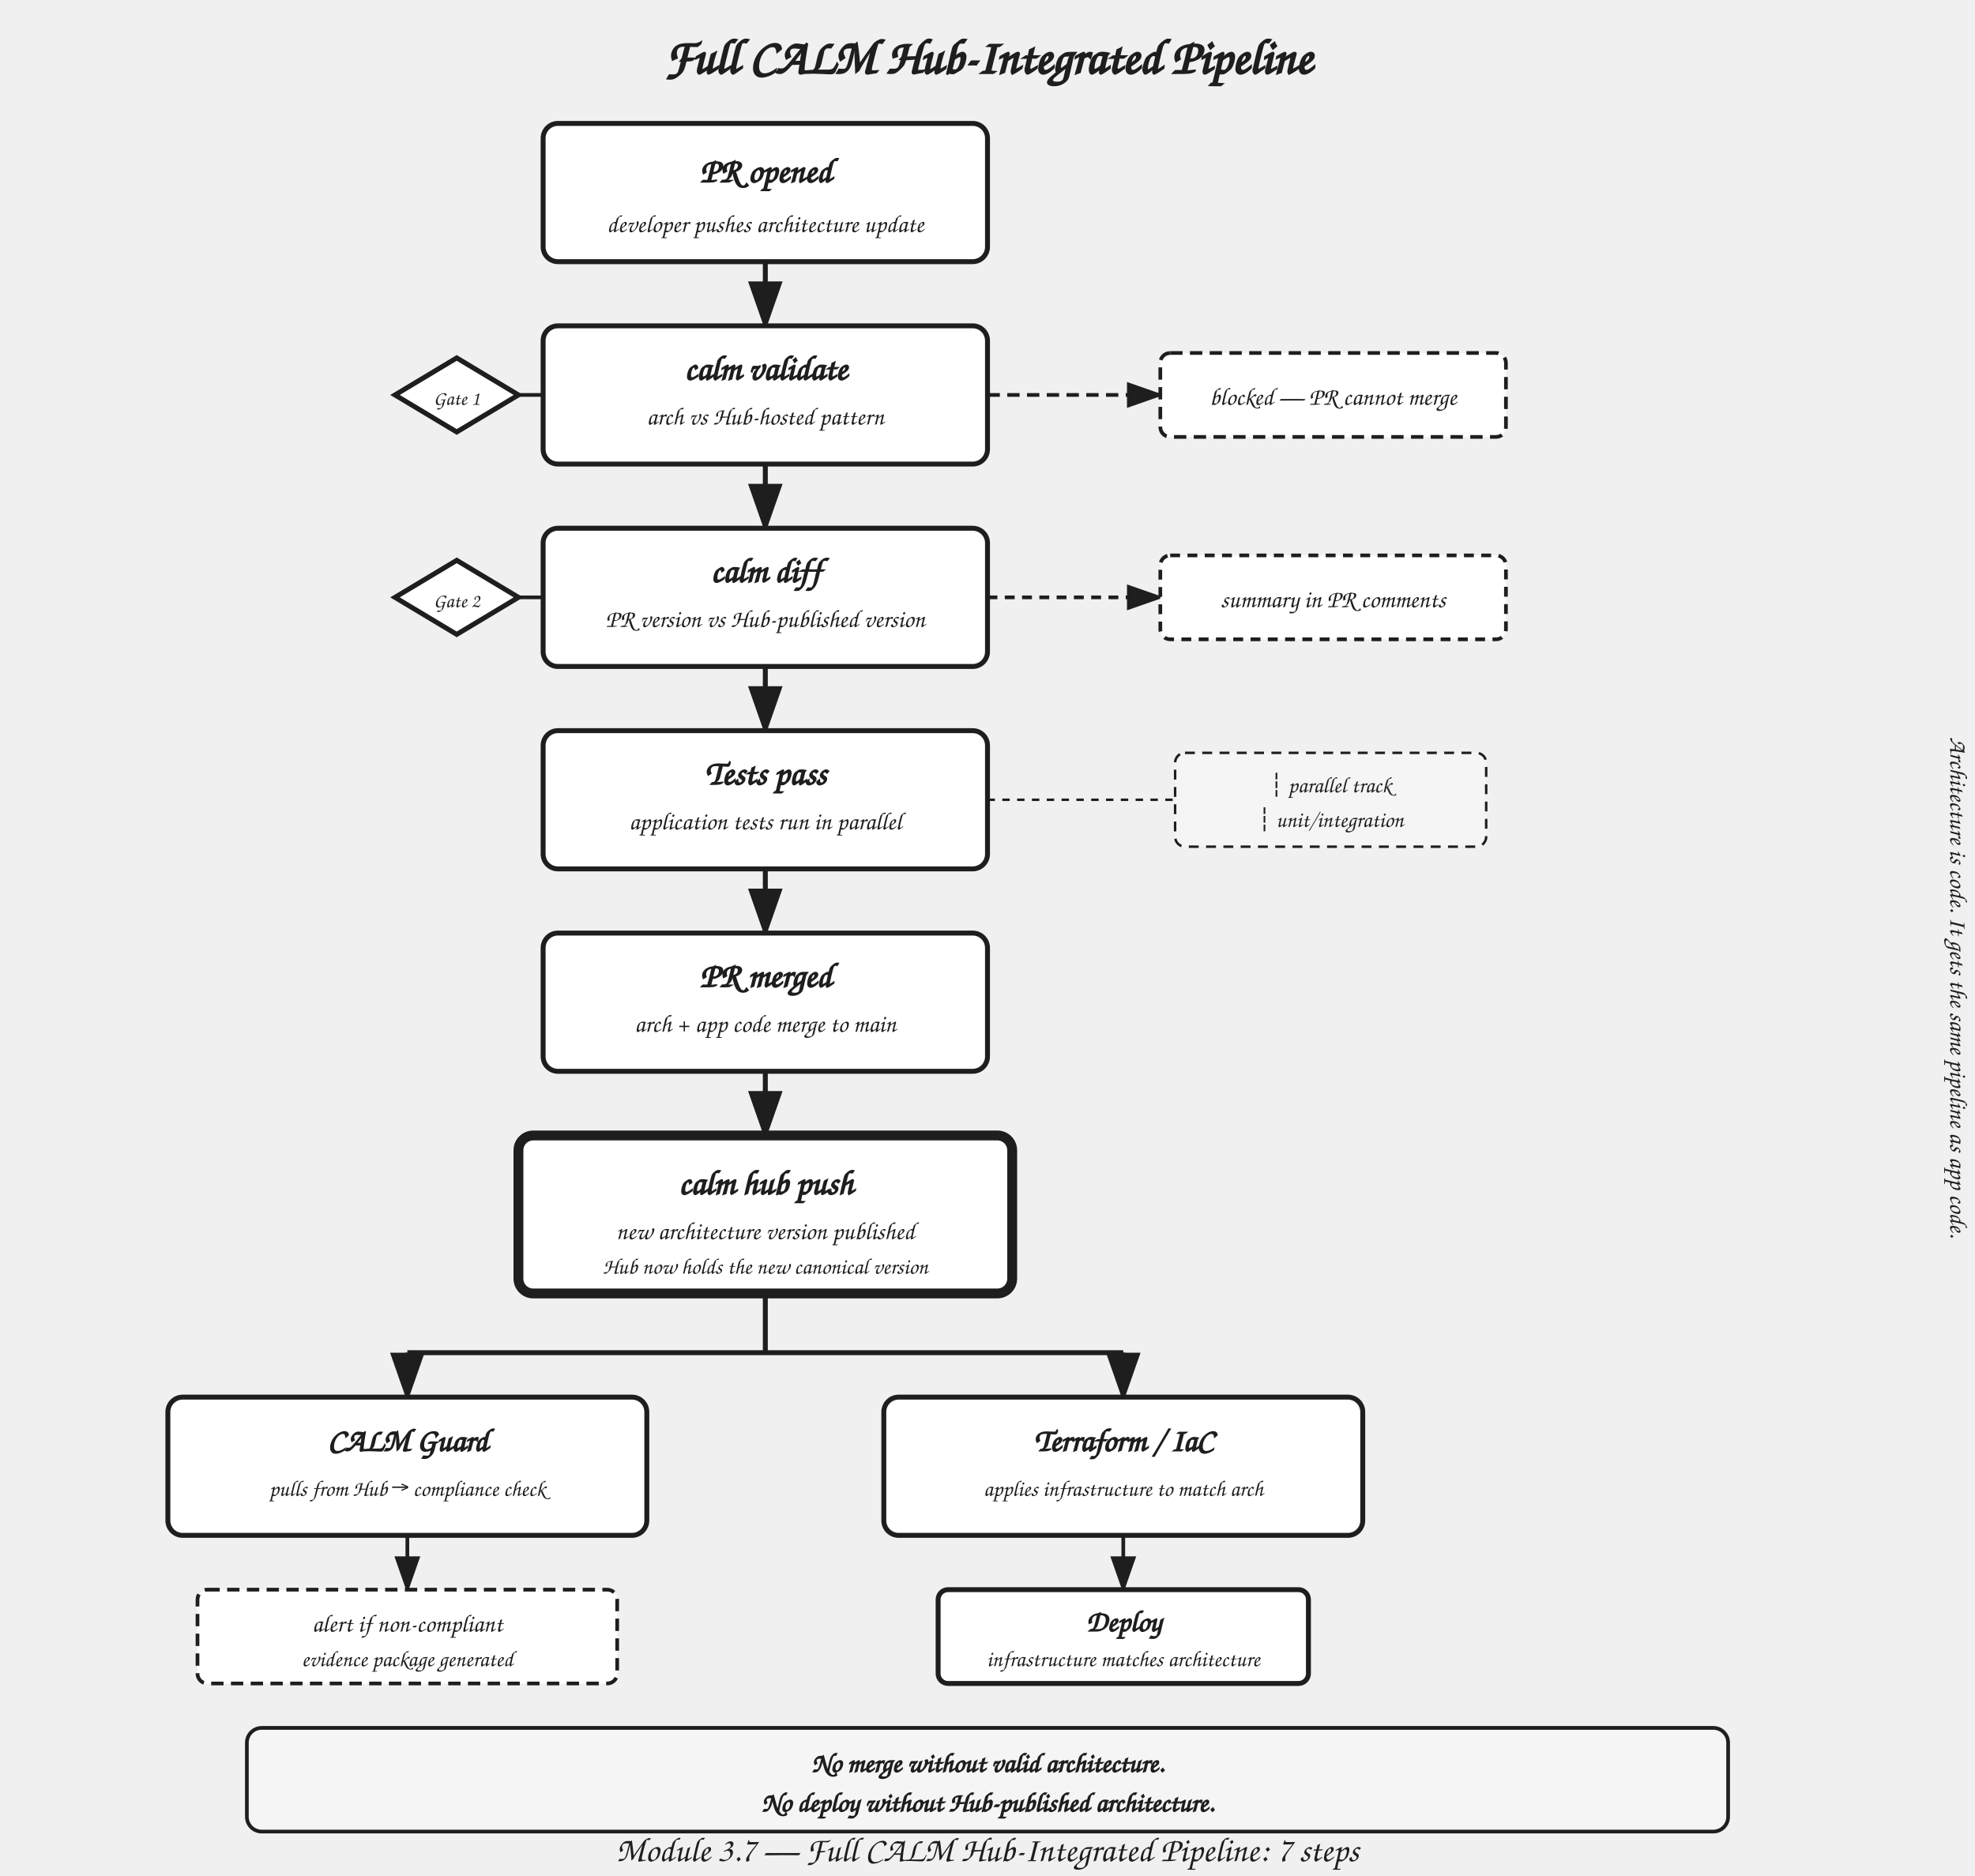
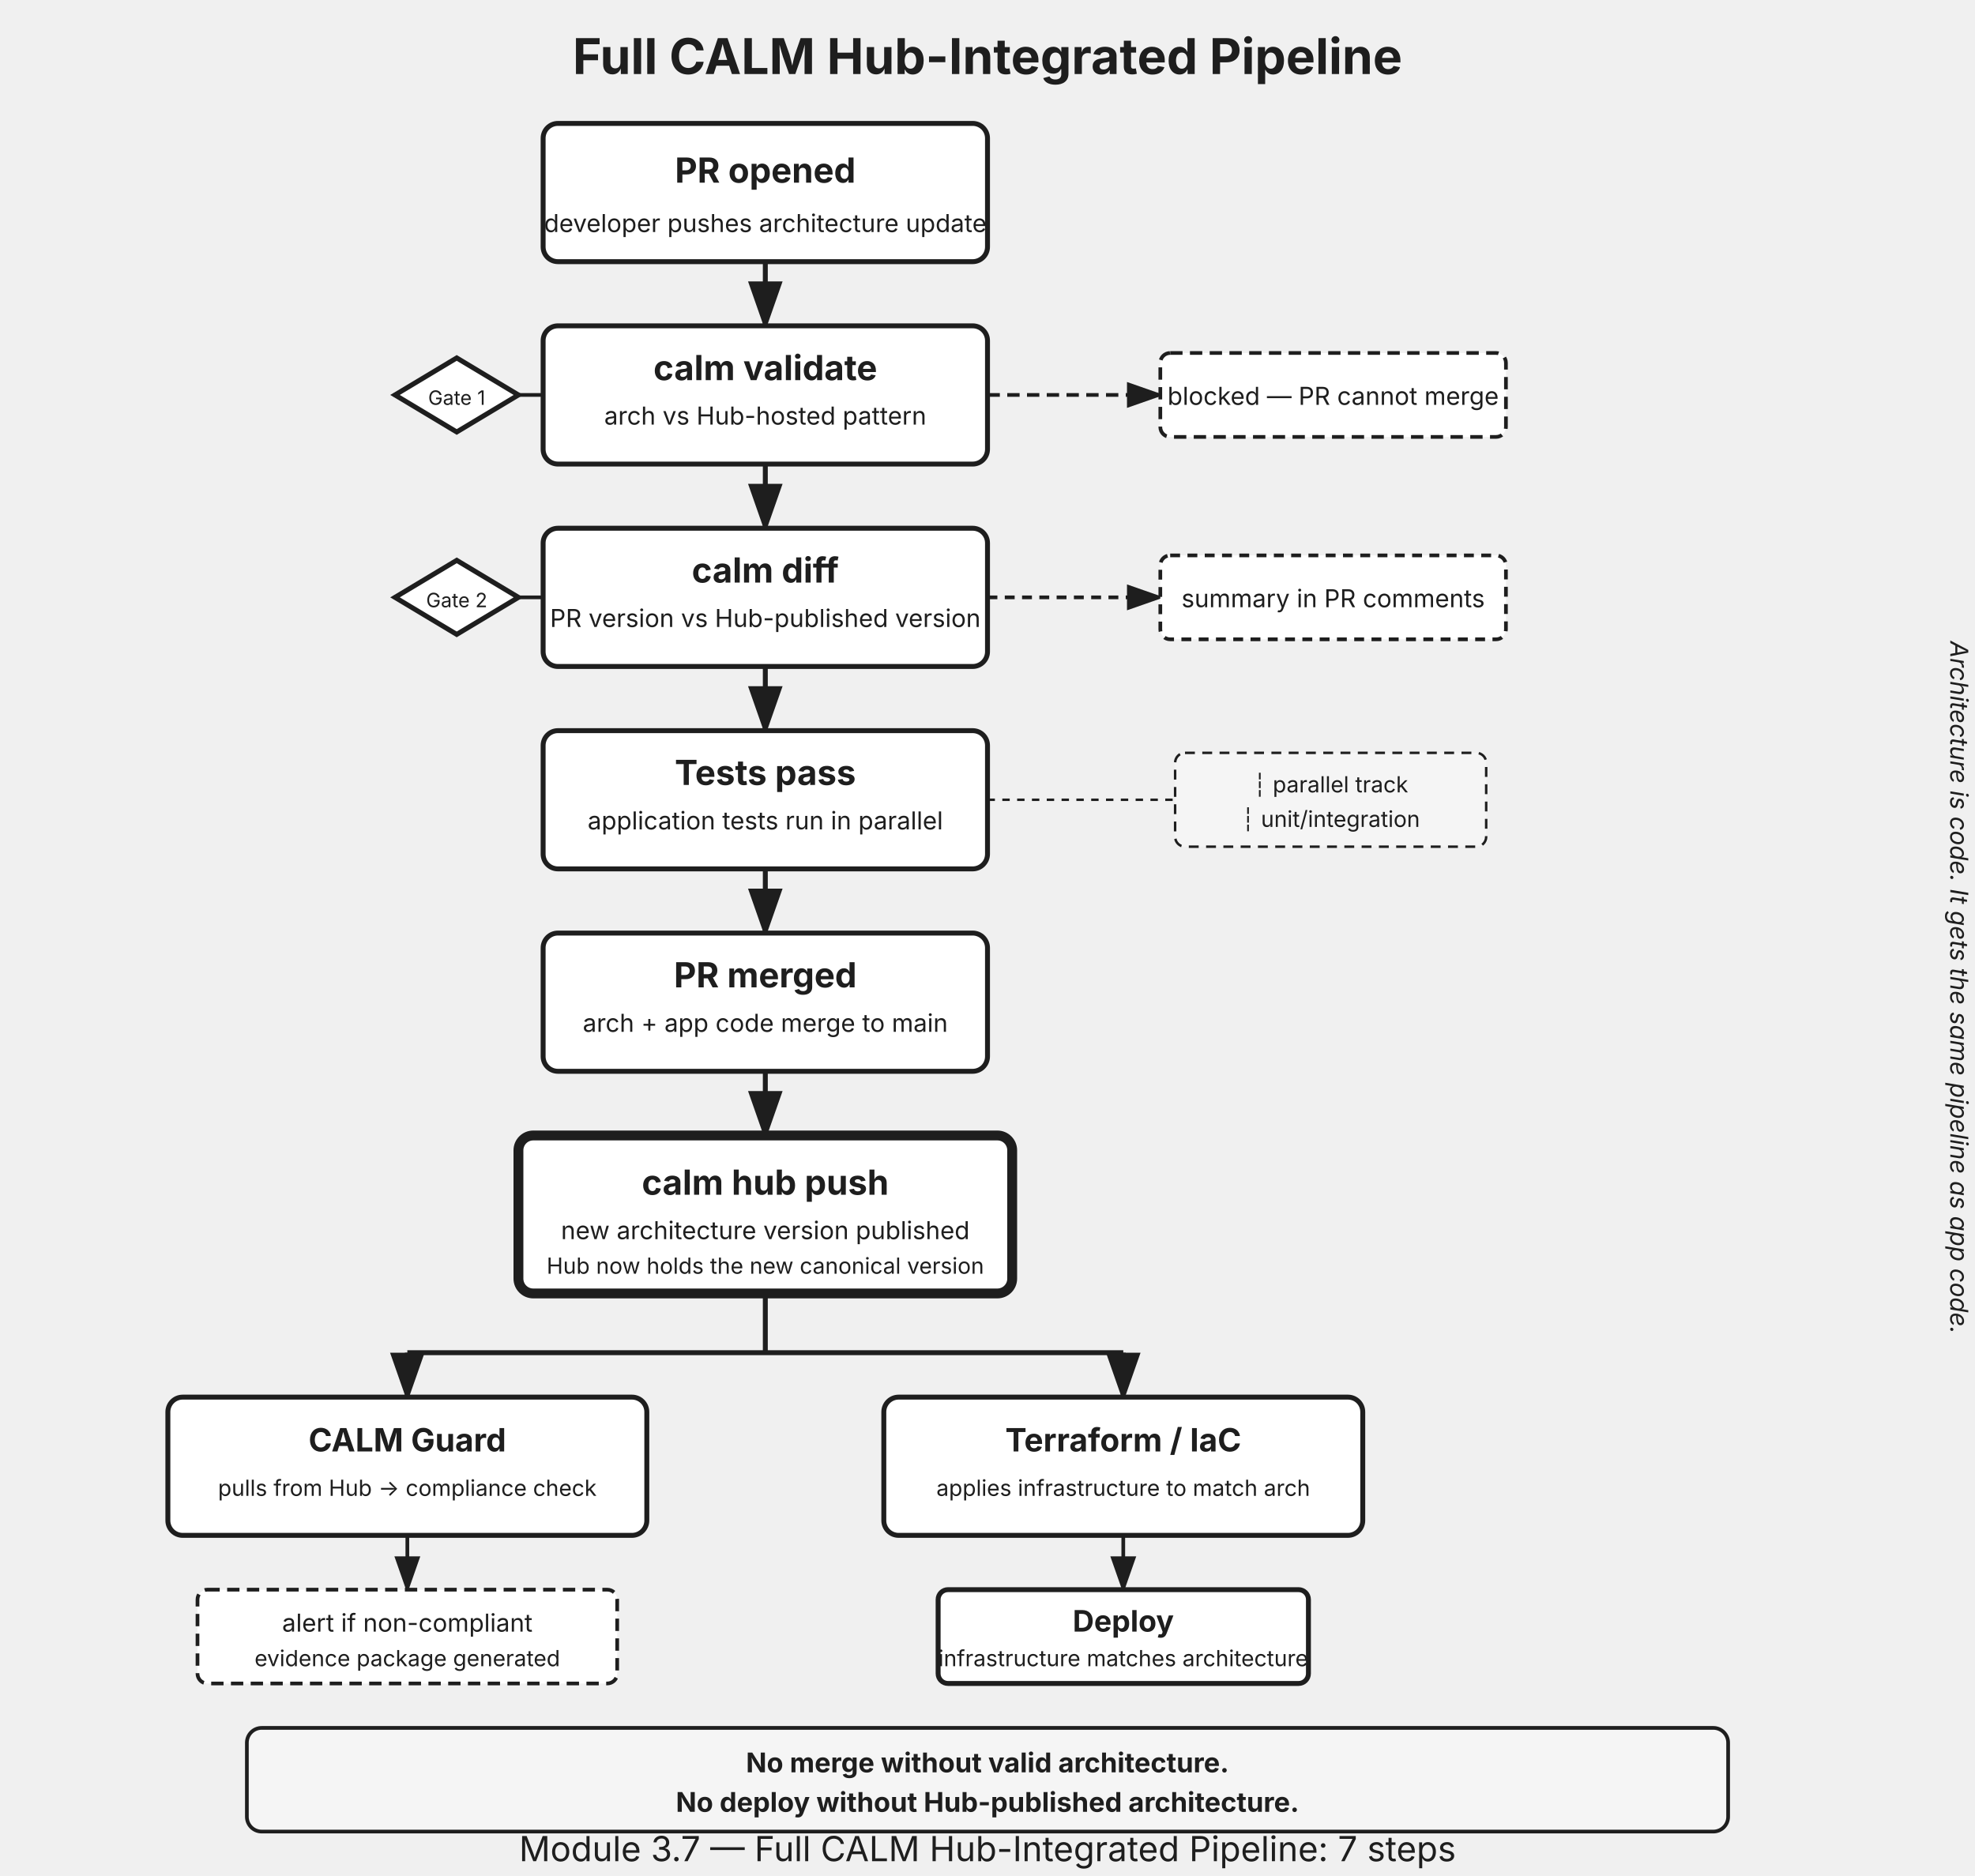
<svg xmlns="http://www.w3.org/2000/svg" viewBox="0 0 800 760" width="800" height="760" style="background:#ffffff">
  <defs>
    <marker id="arr" markerWidth="10" markerHeight="7" refX="9" refY="3.5" orient="auto">
      <polygon points="0 0, 10 3.5, 0 7" fill="#1e1e1e" />
    </marker>
    <marker id="arr-d" markerWidth="10" markerHeight="7" refX="9" refY="3.5" orient="auto">
      <polygon points="0 0, 10 3.5, 0 7" fill="#1e1e1e" />
    </marker>
  </defs>
-   <style>text { font-family: Virgil, 'Segoe UI Emoji', cursive; fill: #1e1e1e; }</style>
+   <style>text { font-family: Inter, system-ui, sans-serif; fill: #1e1e1e; }</style>
  <text x="400" y="30" font-size="20" text-anchor="middle" font-weight="bold">Full CALM Hub-Integrated Pipeline</text>
  <text x="790" y="400" font-size="10" text-anchor="middle" fill="#555" transform="rotate(90,790,400)" font-style="italic">Architecture is code. It gets the same pipeline as app code.</text>
  <rect x="220" y="50" width="180" height="56" rx="6" fill="#ffffff" stroke="#1e1e1e" stroke-width="2" />
  <text x="310" y="74" font-size="14" text-anchor="middle" font-weight="bold">PR opened</text>
  <text x="310" y="94" font-size="10" text-anchor="middle" fill="#555">developer pushes architecture update</text>
  <line x1="310" y1="106" x2="310" y2="132" stroke="#1e1e1e" stroke-width="2" marker-end="url(#arr)" />
  <polygon points="160,160 185,145 210,160 185,175" fill="#ffffff" stroke="#1e1e1e" stroke-width="2" />
  <text x="185" y="164" font-size="8" text-anchor="middle">Gate 1</text>
  <line x1="210" y1="160" x2="220" y2="160" stroke="#1e1e1e" stroke-width="1.5" />
  <rect x="220" y="132" width="180" height="56" rx="6" fill="#ffffff" stroke="#1e1e1e" stroke-width="2" />
  <text x="310" y="154" font-size="14" text-anchor="middle" font-weight="bold">calm validate</text>
  <text x="310" y="172" font-size="10" text-anchor="middle" fill="#555">arch vs Hub-hosted pattern</text>
  <line x1="400" y1="160" x2="470" y2="160" stroke="#1e1e1e" stroke-width="1.5" stroke-dasharray="5,3" marker-end="url(#arr-d)" />
  <rect x="470" y="143" width="140" height="34" rx="4" fill="#ffffff" stroke="#1e1e1e" stroke-width="1.5" stroke-dasharray="5,3" />
  <text x="540" y="164" font-size="10" text-anchor="middle">blocked — PR cannot merge</text>
  <line x1="310" y1="188" x2="310" y2="214" stroke="#1e1e1e" stroke-width="2" marker-end="url(#arr)" />
  <polygon points="160,242 185,227 210,242 185,257" fill="#ffffff" stroke="#1e1e1e" stroke-width="2" />
  <text x="185" y="246" font-size="8" text-anchor="middle">Gate 2</text>
  <line x1="210" y1="242" x2="220" y2="242" stroke="#1e1e1e" stroke-width="1.5" />
  <rect x="220" y="214" width="180" height="56" rx="6" fill="#ffffff" stroke="#1e1e1e" stroke-width="2" />
  <text x="310" y="236" font-size="14" text-anchor="middle" font-weight="bold">calm diff</text>
  <text x="310" y="254" font-size="10" text-anchor="middle" fill="#555">PR version vs Hub-published version</text>
  <line x1="400" y1="242" x2="470" y2="242" stroke="#1e1e1e" stroke-width="1.5" stroke-dasharray="4,3" marker-end="url(#arr-d)" />
  <rect x="470" y="225" width="140" height="34" rx="4" fill="#ffffff" stroke="#1e1e1e" stroke-width="1.5" stroke-dasharray="4,3" />
  <text x="540" y="246" font-size="10" text-anchor="middle">summary in PR comments</text>
  <line x1="310" y1="270" x2="310" y2="296" stroke="#1e1e1e" stroke-width="2" marker-end="url(#arr)" />
  <rect x="220" y="296" width="180" height="56" rx="6" fill="#ffffff" stroke="#1e1e1e" stroke-width="2" />
  <text x="310" y="318" font-size="14" text-anchor="middle" font-weight="bold">Tests pass</text>
  <text x="310" y="336" font-size="10" text-anchor="middle" fill="#555">application tests run in parallel</text>
  <rect x="476" y="305" width="126" height="38" rx="4" fill="#f5f5f5" stroke="#1e1e1e" stroke-width="1" stroke-dasharray="4,3" />
  <text x="539" y="321" font-size="9" text-anchor="middle" fill="#555">┆ parallel track</text>
  <text x="539" y="335" font-size="9" text-anchor="middle" fill="#555">┆ unit/integration</text>
  <line x1="400" y1="324" x2="476" y2="324" stroke="#1e1e1e" stroke-width="1" stroke-dasharray="3,3" />
  <line x1="310" y1="352" x2="310" y2="378" stroke="#1e1e1e" stroke-width="2" marker-end="url(#arr)" />
  <rect x="220" y="378" width="180" height="56" rx="6" fill="#ffffff" stroke="#1e1e1e" stroke-width="2" />
  <text x="310" y="400" font-size="14" text-anchor="middle" font-weight="bold">PR merged</text>
  <text x="310" y="418" font-size="10" text-anchor="middle" fill="#555">arch + app code merge to main</text>
  <line x1="310" y1="434" x2="310" y2="460" stroke="#1e1e1e" stroke-width="2" marker-end="url(#arr)" />
  <rect x="210" y="460" width="200" height="64" rx="6" fill="#ffffff" stroke="#1e1e1e" stroke-width="4" />
  <text x="310" y="484" font-size="14" text-anchor="middle" font-weight="bold">calm hub push</text>
  <text x="310" y="502" font-size="10" text-anchor="middle" fill="#555">new architecture version published</text>
  <text x="310" y="516" font-size="9" text-anchor="middle" fill="#777">Hub now holds the new canonical version</text>
  <line x1="310" y1="524" x2="310" y2="548" stroke="#1e1e1e" stroke-width="2" />
  <line x1="165" y1="548" x2="455" y2="548" stroke="#1e1e1e" stroke-width="2" />
  <line x1="165" y1="548" x2="165" y2="566" stroke="#1e1e1e" stroke-width="2" marker-end="url(#arr)" />
  <line x1="455" y1="548" x2="455" y2="566" stroke="#1e1e1e" stroke-width="2" marker-end="url(#arr)" />
  <rect x="68" y="566" width="194" height="56" rx="6" fill="#ffffff" stroke="#1e1e1e" stroke-width="2" />
  <text x="165" y="588" font-size="13" text-anchor="middle" font-weight="bold">CALM Guard</text>
  <text x="165" y="606" font-size="9" text-anchor="middle" fill="#555">pulls from Hub → compliance check</text>
  <line x1="165" y1="622" x2="165" y2="644" stroke="#1e1e1e" stroke-width="1.5" marker-end="url(#arr)" />
  <rect x="80" y="644" width="170" height="38" rx="4" fill="#ffffff" stroke="#1e1e1e" stroke-width="1.5" stroke-dasharray="5,3" />
  <text x="165" y="661" font-size="10" text-anchor="middle">alert if non-compliant</text>
  <text x="165" y="675" font-size="9" text-anchor="middle" fill="#555">evidence package generated</text>
  <rect x="358" y="566" width="194" height="56" rx="6" fill="#ffffff" stroke="#1e1e1e" stroke-width="2" />
  <text x="455" y="588" font-size="13" text-anchor="middle" font-weight="bold">Terraform / IaC</text>
  <text x="455" y="606" font-size="9" text-anchor="middle" fill="#555">applies infrastructure to match arch</text>
  <line x1="455" y1="622" x2="455" y2="644" stroke="#1e1e1e" stroke-width="1.5" marker-end="url(#arr)" />
  <rect x="380" y="644" width="150" height="38" rx="4" fill="#ffffff" stroke="#1e1e1e" stroke-width="2" />
  <text x="455" y="661" font-size="12" text-anchor="middle" font-weight="bold">Deploy</text>
  <text x="455" y="675" font-size="9" text-anchor="middle" fill="#555">infrastructure matches architecture</text>
  <rect x="100" y="700" width="600" height="42" rx="6" fill="#f5f5f5" stroke="#1e1e1e" stroke-width="1.5" />
  <text x="400" y="718" font-size="11" text-anchor="middle" font-weight="bold">No merge without valid architecture.</text>
  <text x="400" y="734" font-size="11" text-anchor="middle" font-weight="bold">No deploy without Hub-published architecture.</text>
  <text x="400" y="754" font-size="14" text-anchor="middle" fill="#757575">Module 3.7 — Full CALM Hub-Integrated Pipeline: 7 steps</text>
</svg>
